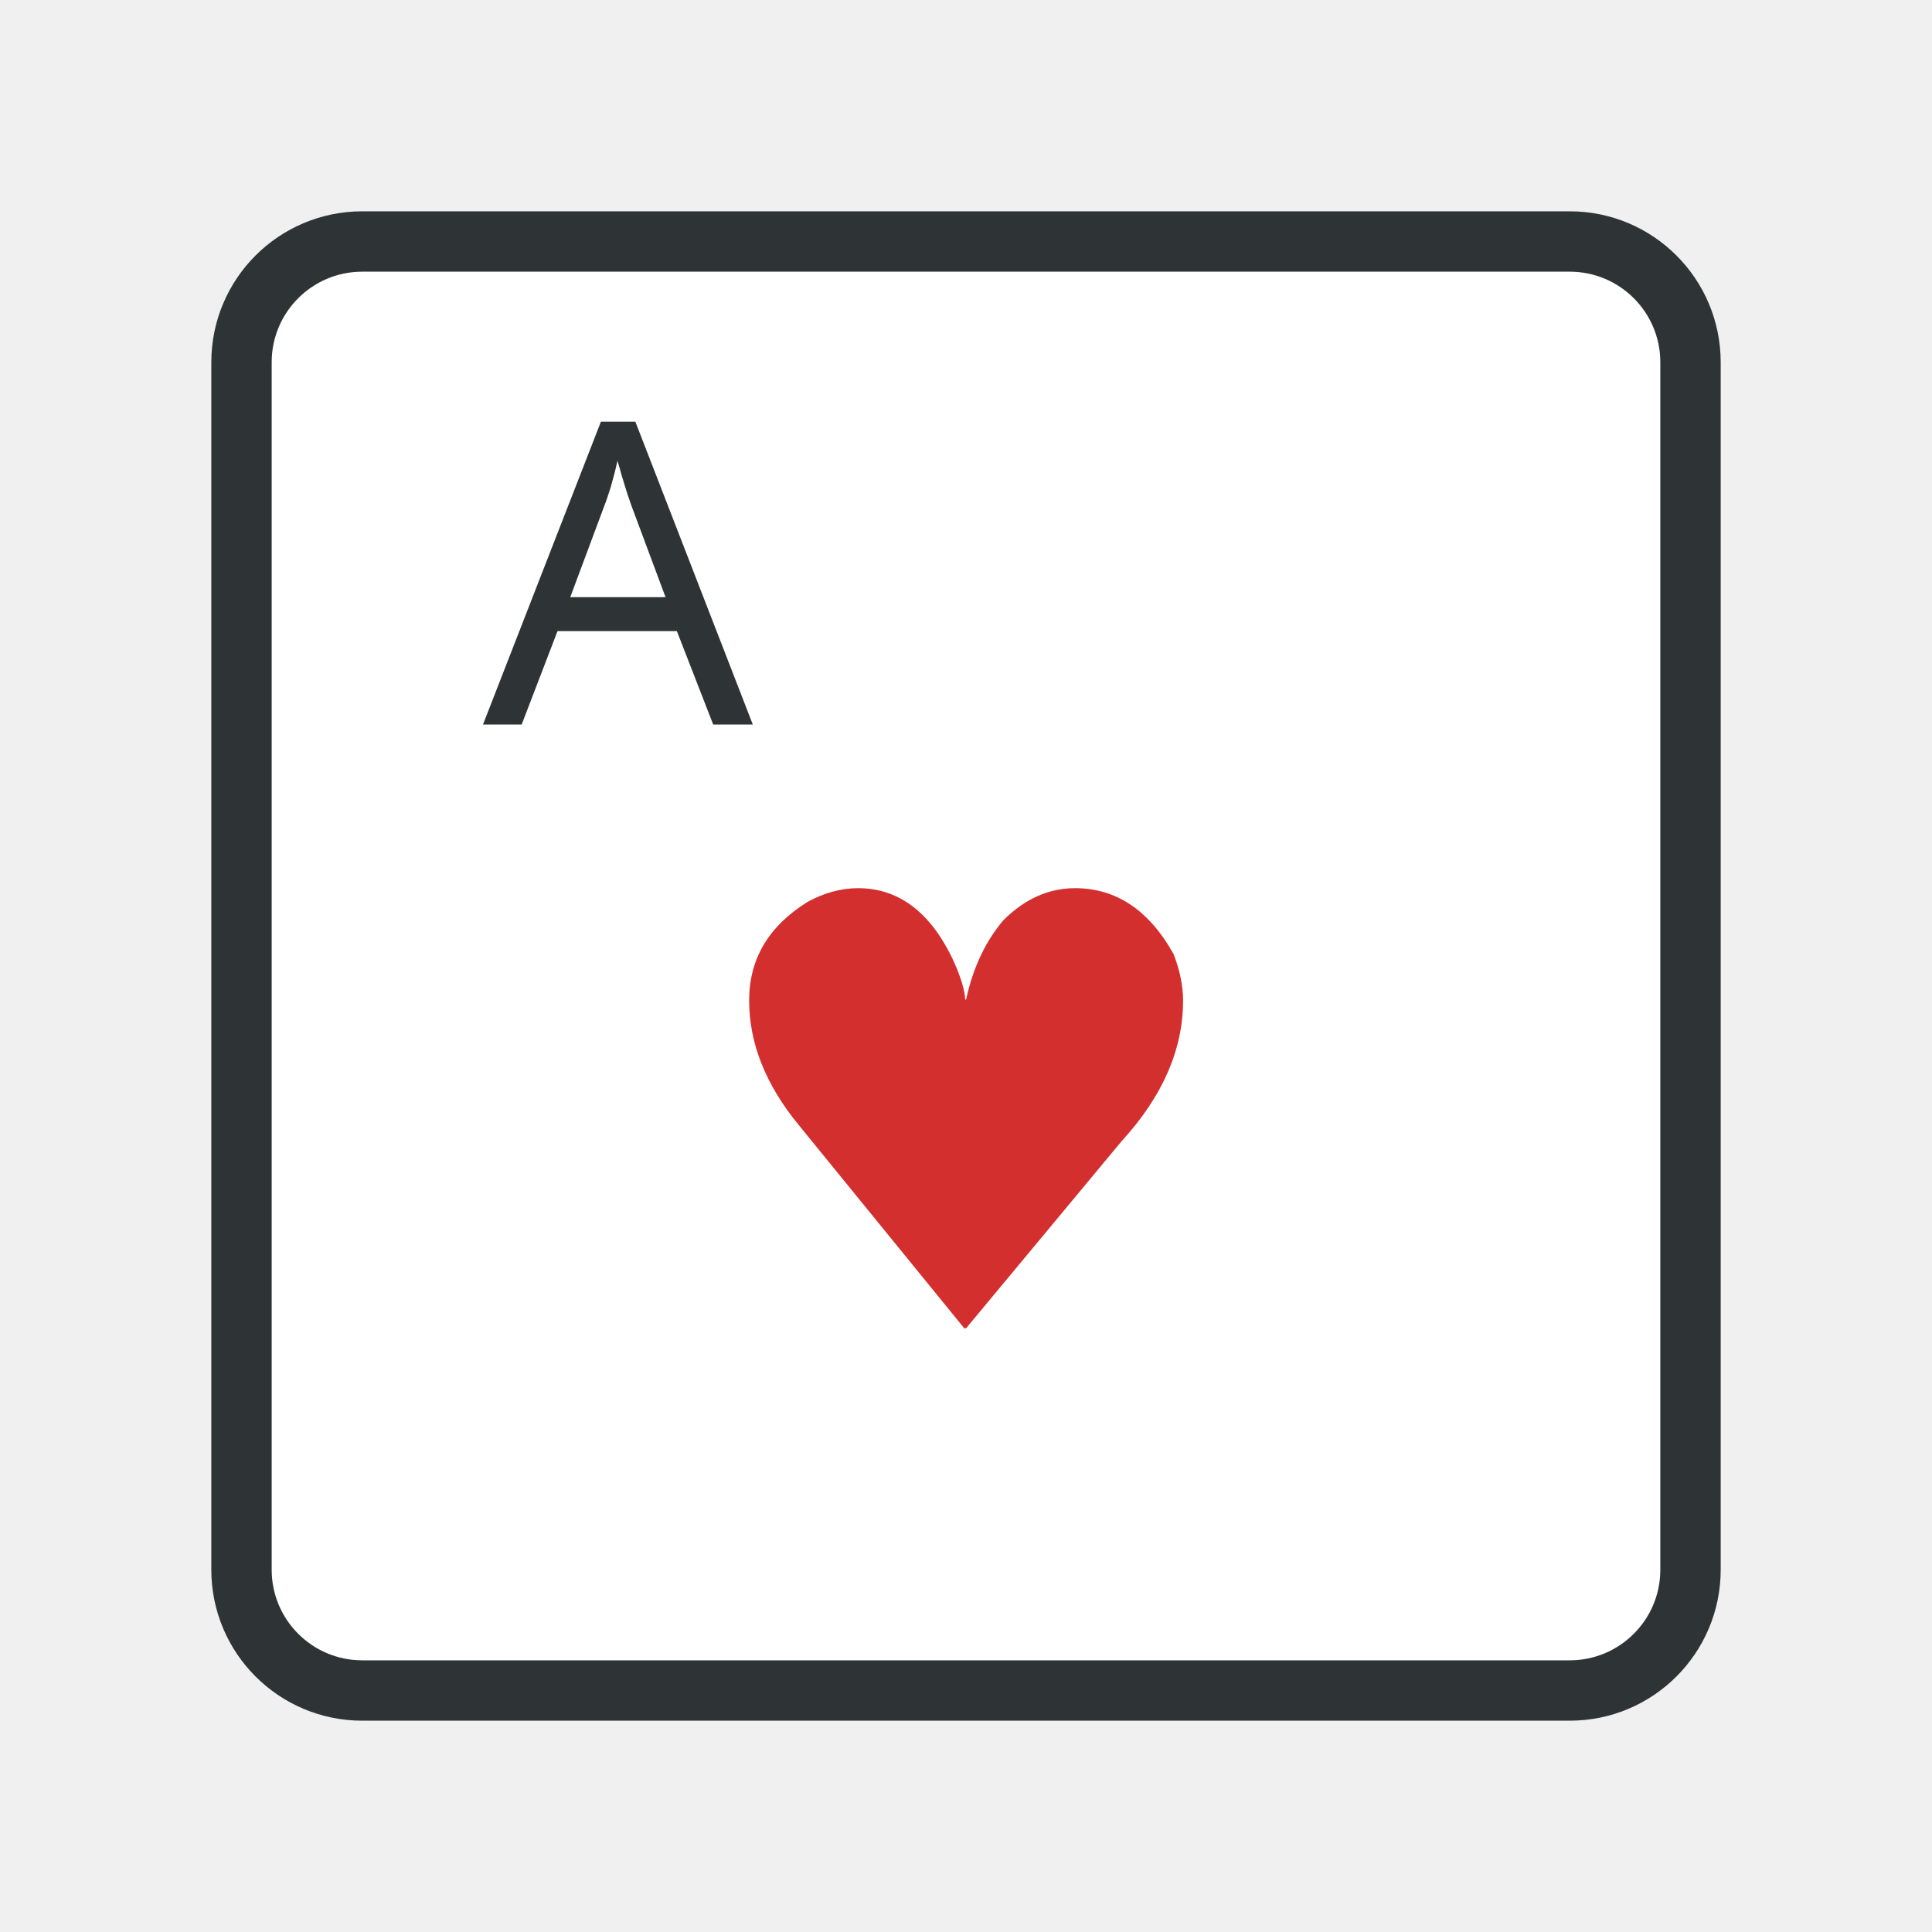
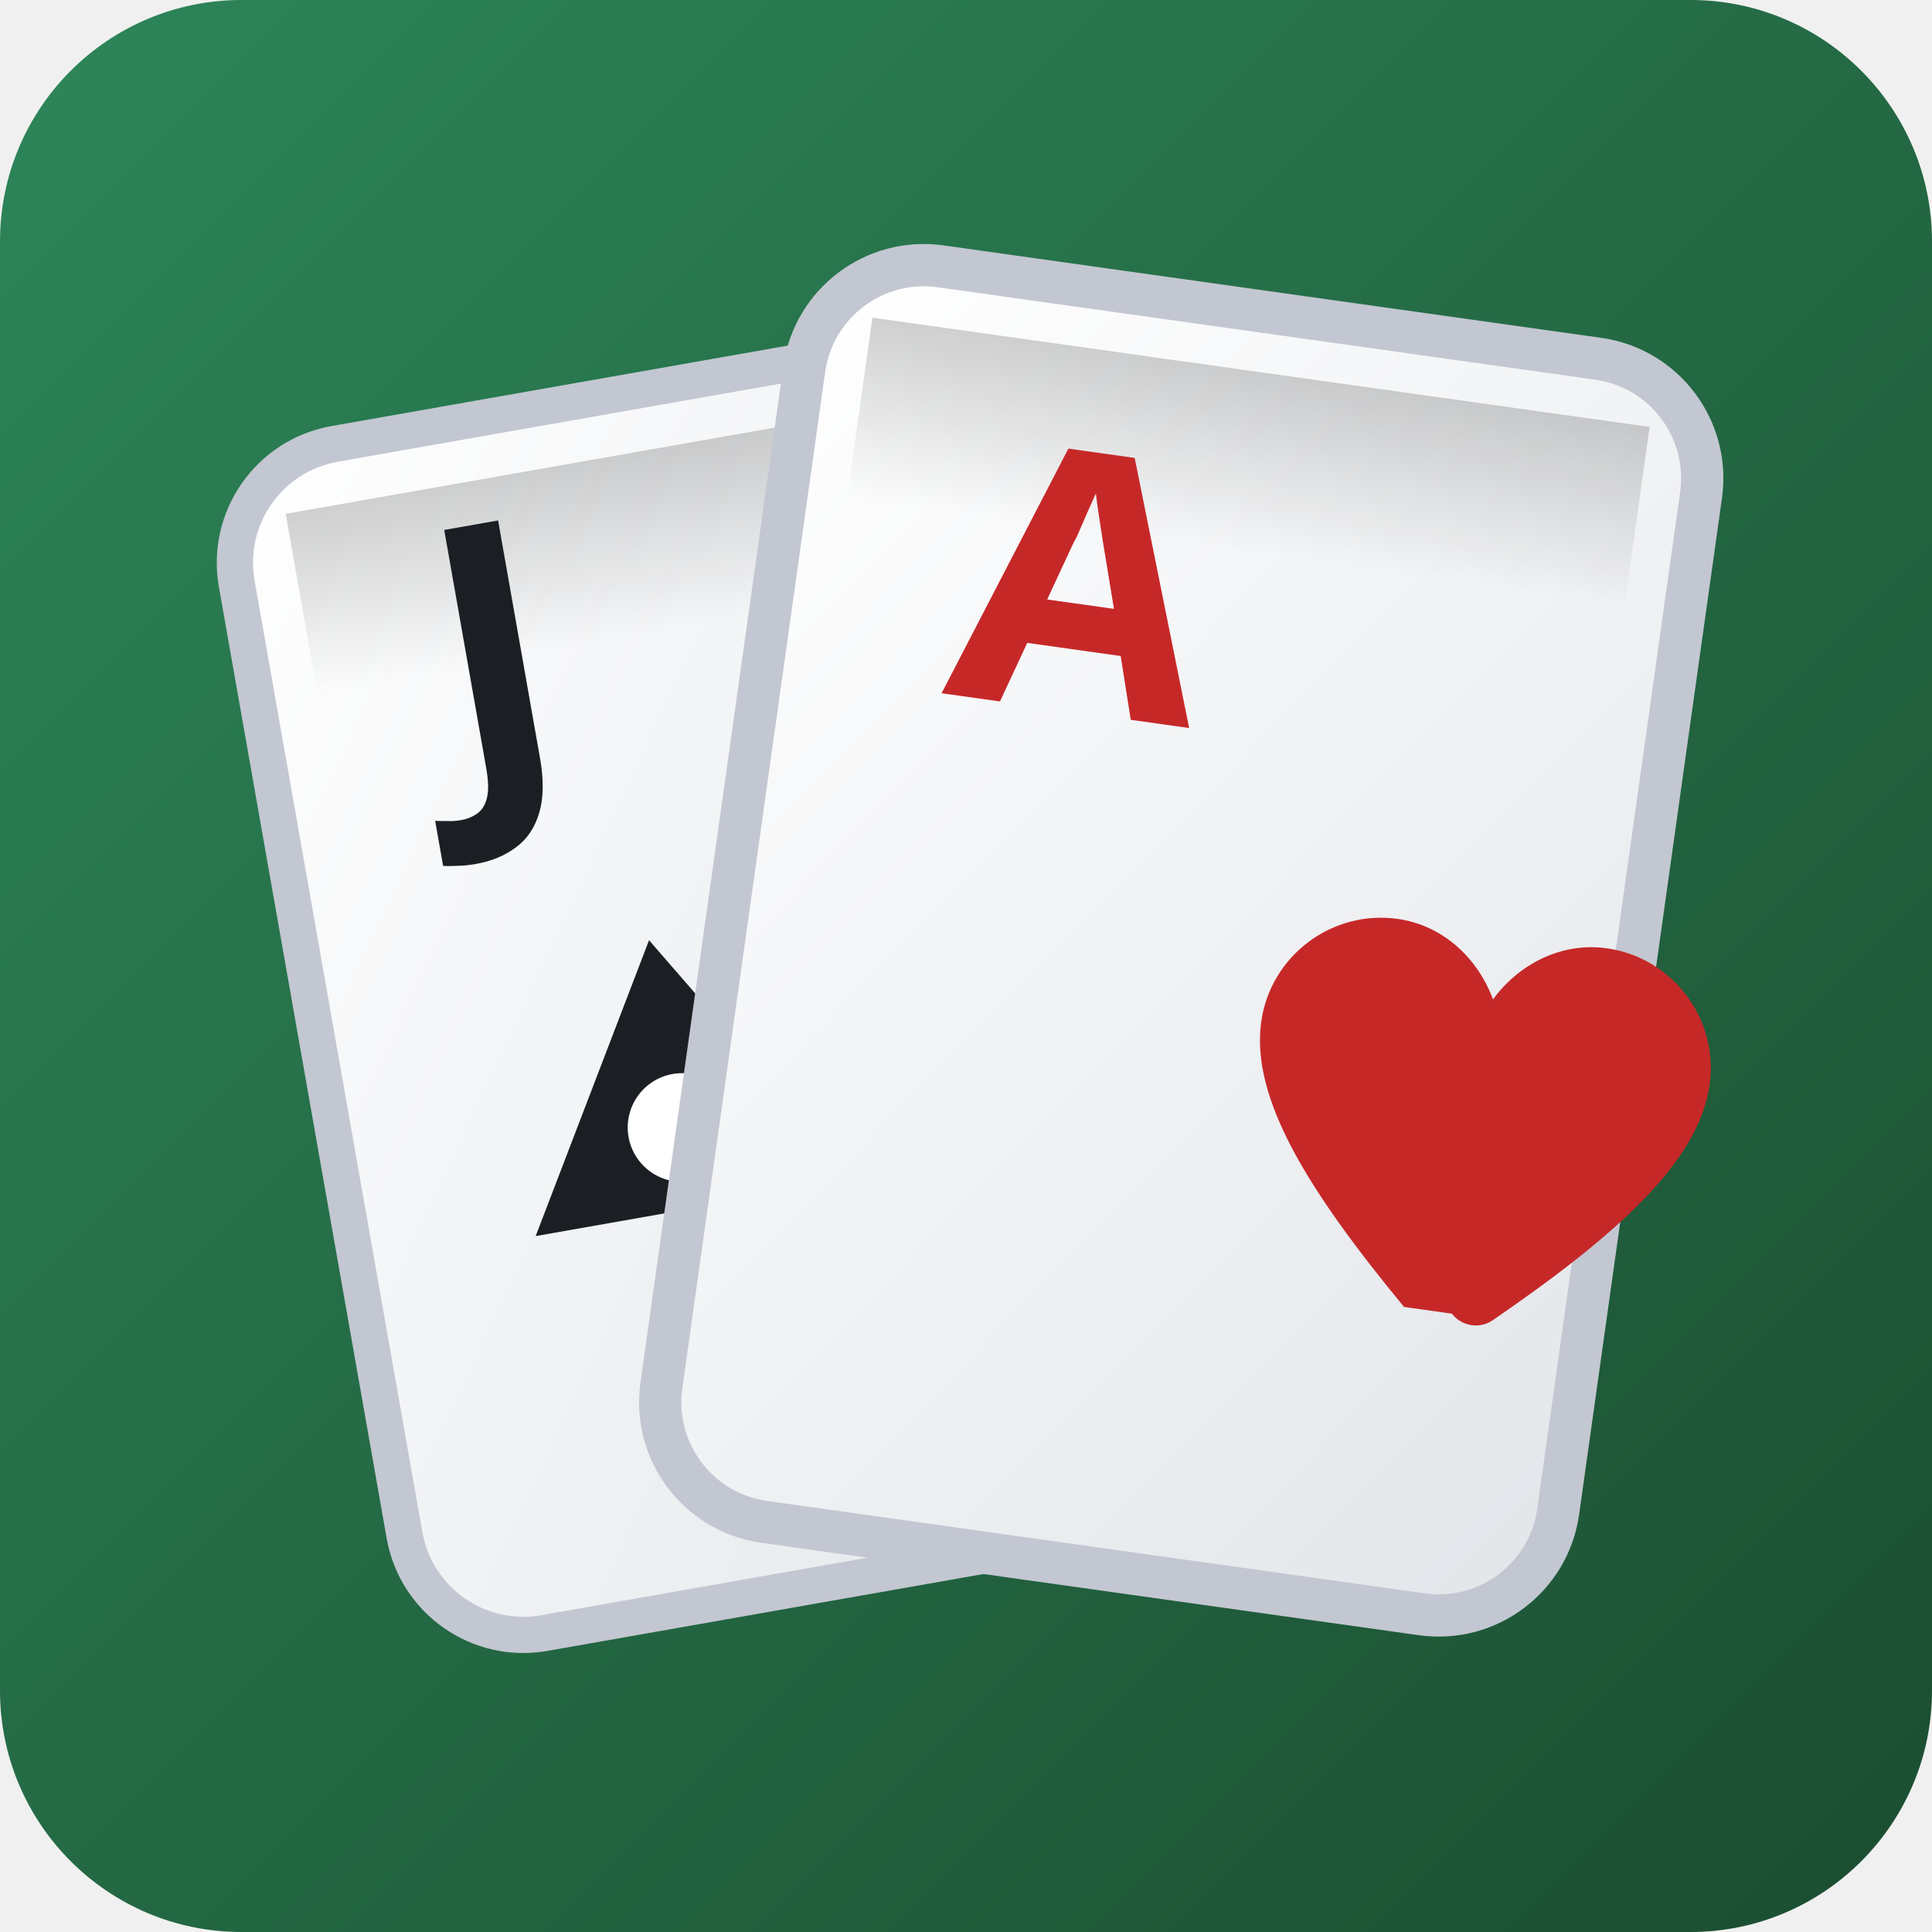
- <svg xmlns="http://www.w3.org/2000/svg" viewBox="0 0 64 64">
-   <rect x="8" y="8" width="48" height="48" rx="4" ry="4" fill="#ffffff" stroke="#2e3436" stroke-width="2" />
-   <text x="16" y="24" font-family="sans-serif" font-size="14" fill="#2e3436">A</text>
-   <text x="32" y="44" font-family="sans-serif" font-size="20" text-anchor="middle" fill="#d32f2f">♥</text>
+ <svg xmlns="http://www.w3.org/2000/svg" viewBox="0 0 64 64" role="img" aria-labelledby="title desc">
+   <defs>
+     <linearGradient id="felt" x1="0%" y1="0%" x2="100%" y2="100%">
+       <stop offset="0%" stop-color="#2d8659" />
+       <stop offset="100%" stop-color="#1b4d30" />
+     </linearGradient>
+     <linearGradient id="cardShade" x1="0%" y1="0%" x2="100%" y2="100%">
+       <stop offset="0%" stop-color="#ffffff" />
+       <stop offset="100%" stop-color="#e2e5e9" />
+     </linearGradient>
+     <linearGradient id="shadow" x1="0%" y1="0%" x2="0%" y2="100%">
+       <stop offset="0%" stop-color="#000000" stop-opacity="0.18" />
+       <stop offset="100%" stop-color="#000000" stop-opacity="0" />
+     </linearGradient>
+   </defs>
+   <rect width="64" height="64" rx="8" fill="url(#felt)" />
+   <path d="M18 14h28a4 4 0 0 1 4 4v24a4 4 0 0 1-4 4H18a4 4 0 0 1-4-4V18a4 4 0 0 1 4-4z" fill="#0d0f10" opacity="0.35" />
+   <g transform="rotate(-10 28 30)">
+     <rect x="10" y="12" width="28" height="40" rx="4" fill="url(#cardShade)" stroke="#c3c7d1" stroke-width="1.2" />
+     <path d="M12 14h24v6H12z" fill="url(#shadow)" />
+     <text x="16" y="24" font-family="'Ubuntu', 'Noto Sans', sans-serif" font-size="12" font-weight="700" fill="#1b1f24">J</text>
+     <g transform="translate(16 30) scale(0.9)">
+       <path d="M6 0L0 10h12z" fill="#1b1f24" />
+       <circle cx="6" cy="7" r="2" fill="#ffffff" />
+     </g>
+   </g>
+   <g transform="rotate(8 38 32)">
+     <rect x="24" y="10" width="30" height="42" rx="4" fill="url(#cardShade)" stroke="#c3c7d1" stroke-width="1.4" />
+     <path d="M26 12h26v6H26z" fill="url(#shadow)" />
+     <text x="30" y="24" font-family="'Ubuntu', 'Noto Sans', sans-serif" font-size="12" font-weight="700" fill="#c62828">A</text>
+     <path d="M48 42c-3.6-3.3-6-6.1-6-8.7 0-2.2 1.8-4 4-4 1.5 0 2.8 0.9 3.5 2.2 0.7-1.3 2-2.2 3.5-2.2 2.2 0 4 1.8 4 4 0 2.6-2.4 5.4-6 8.7a1 1 0 0 1-1.4 0z" fill="#c62828" />
+   </g>
</svg>
